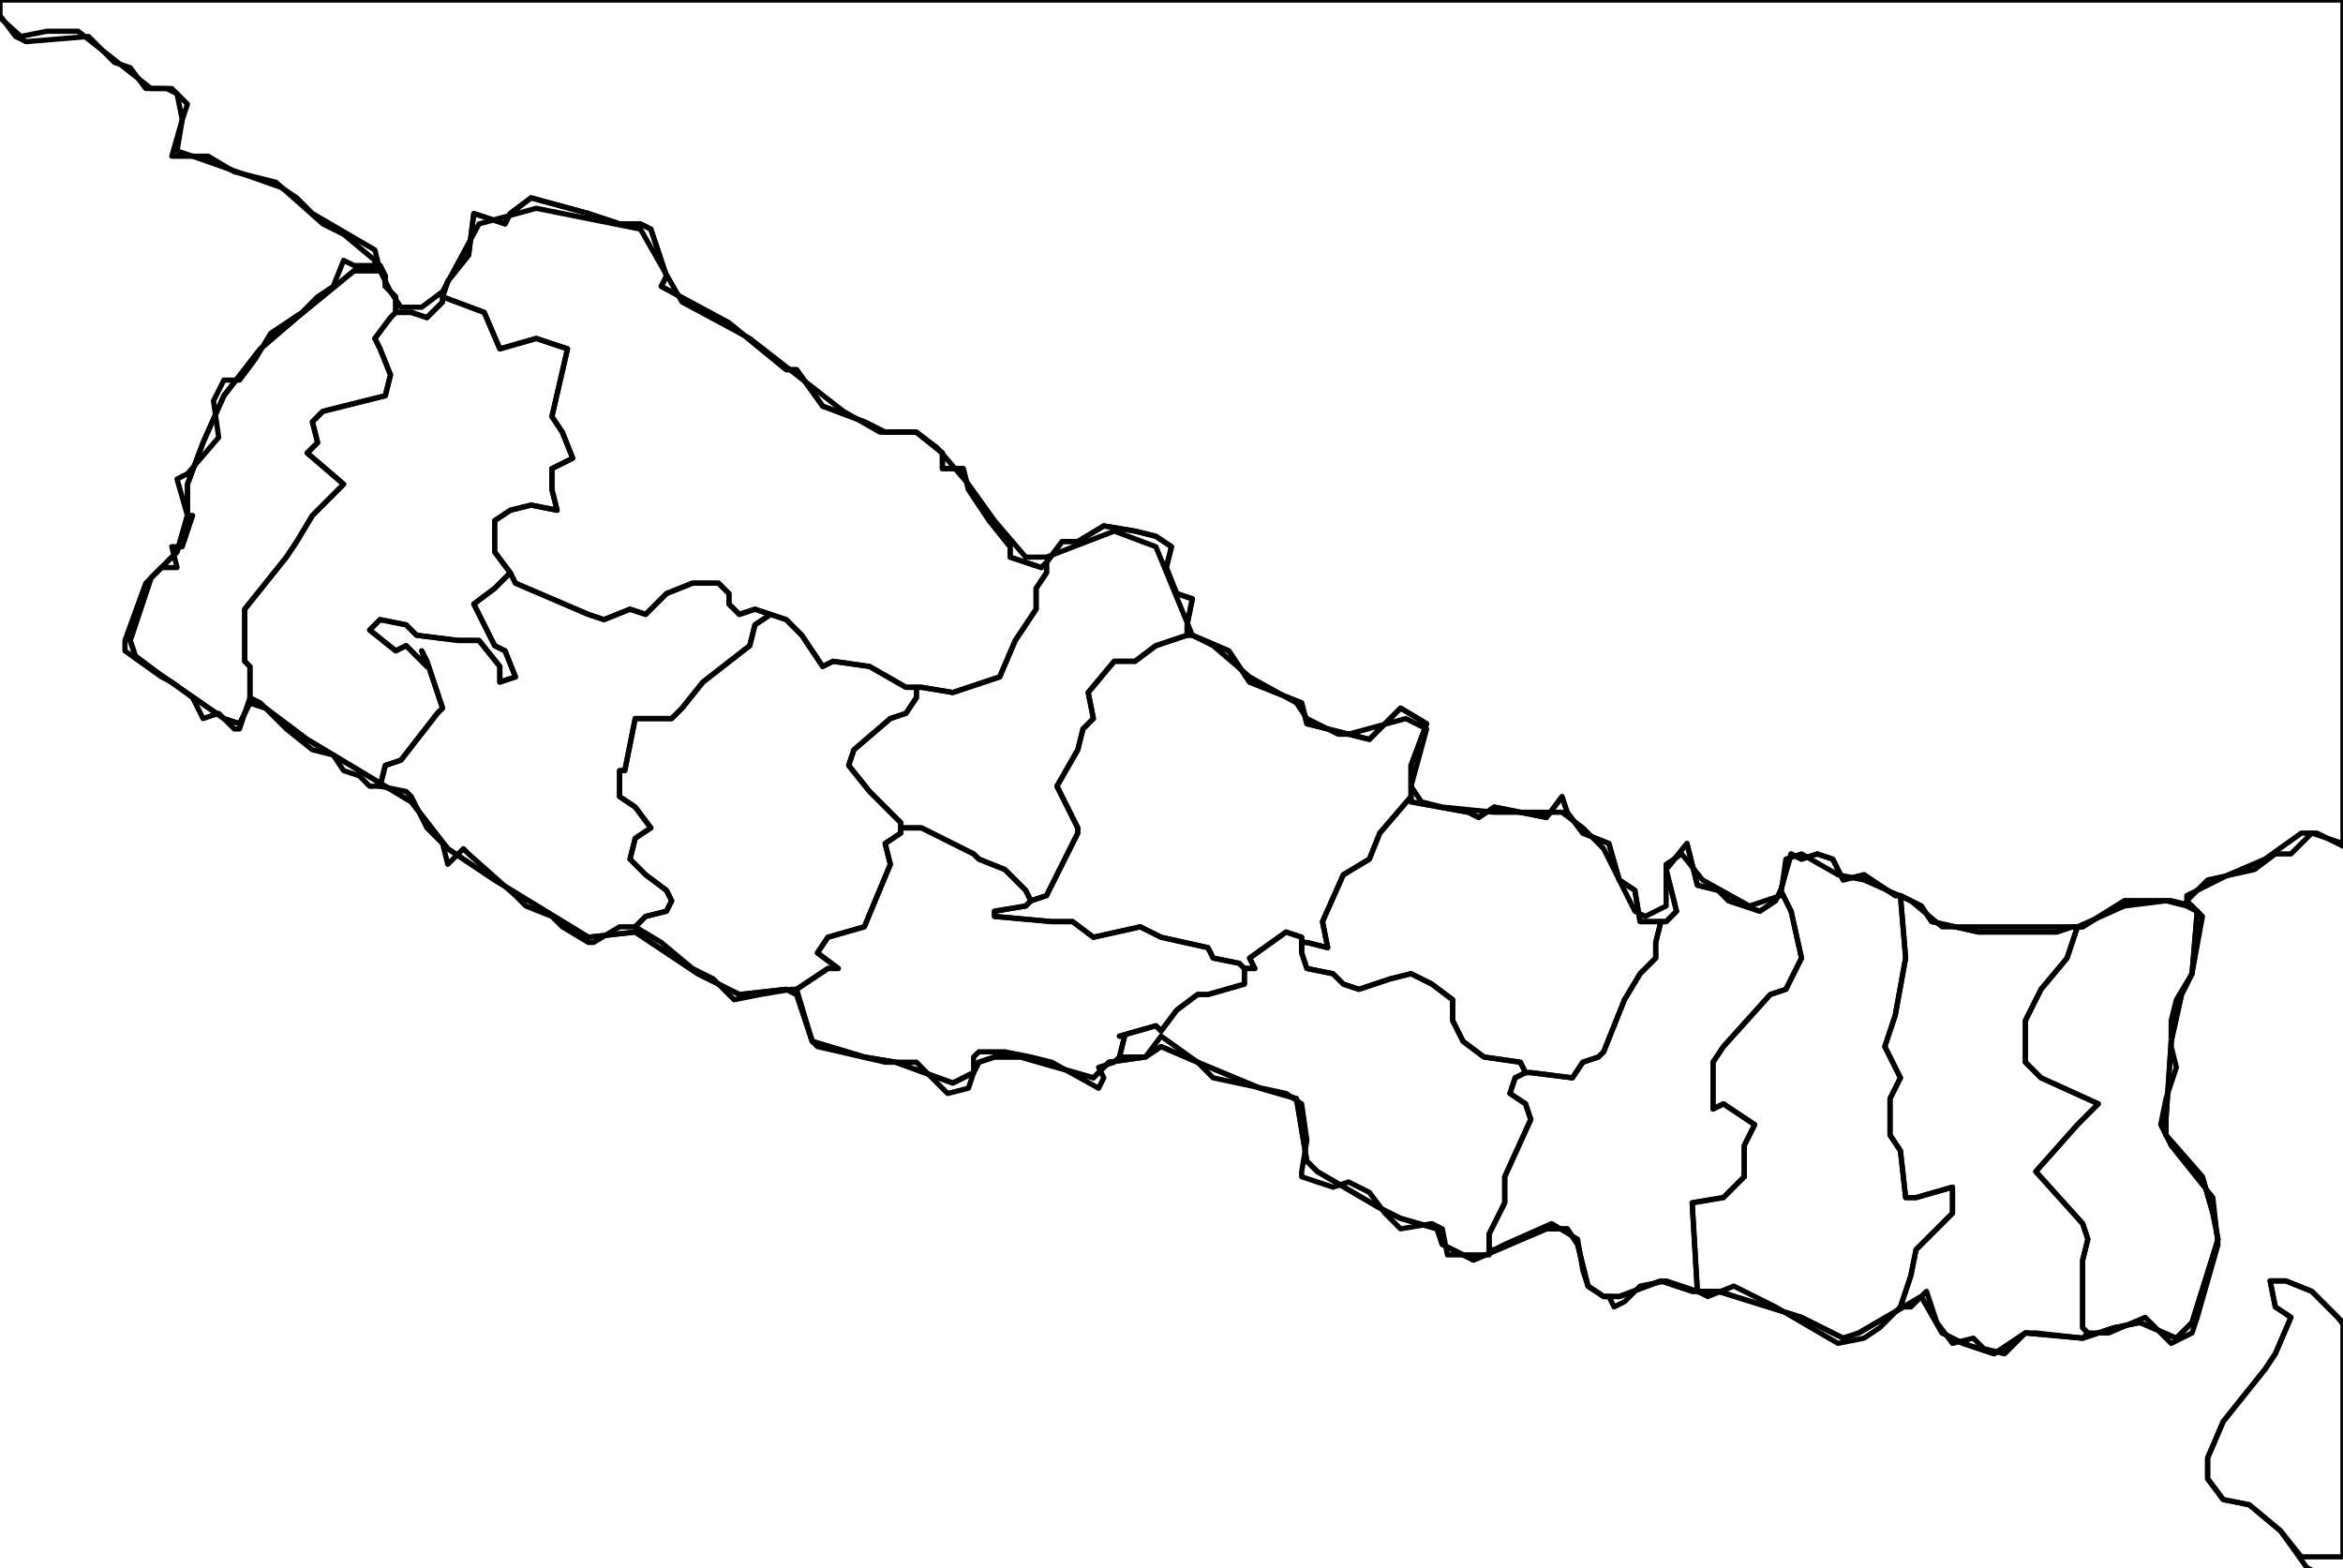
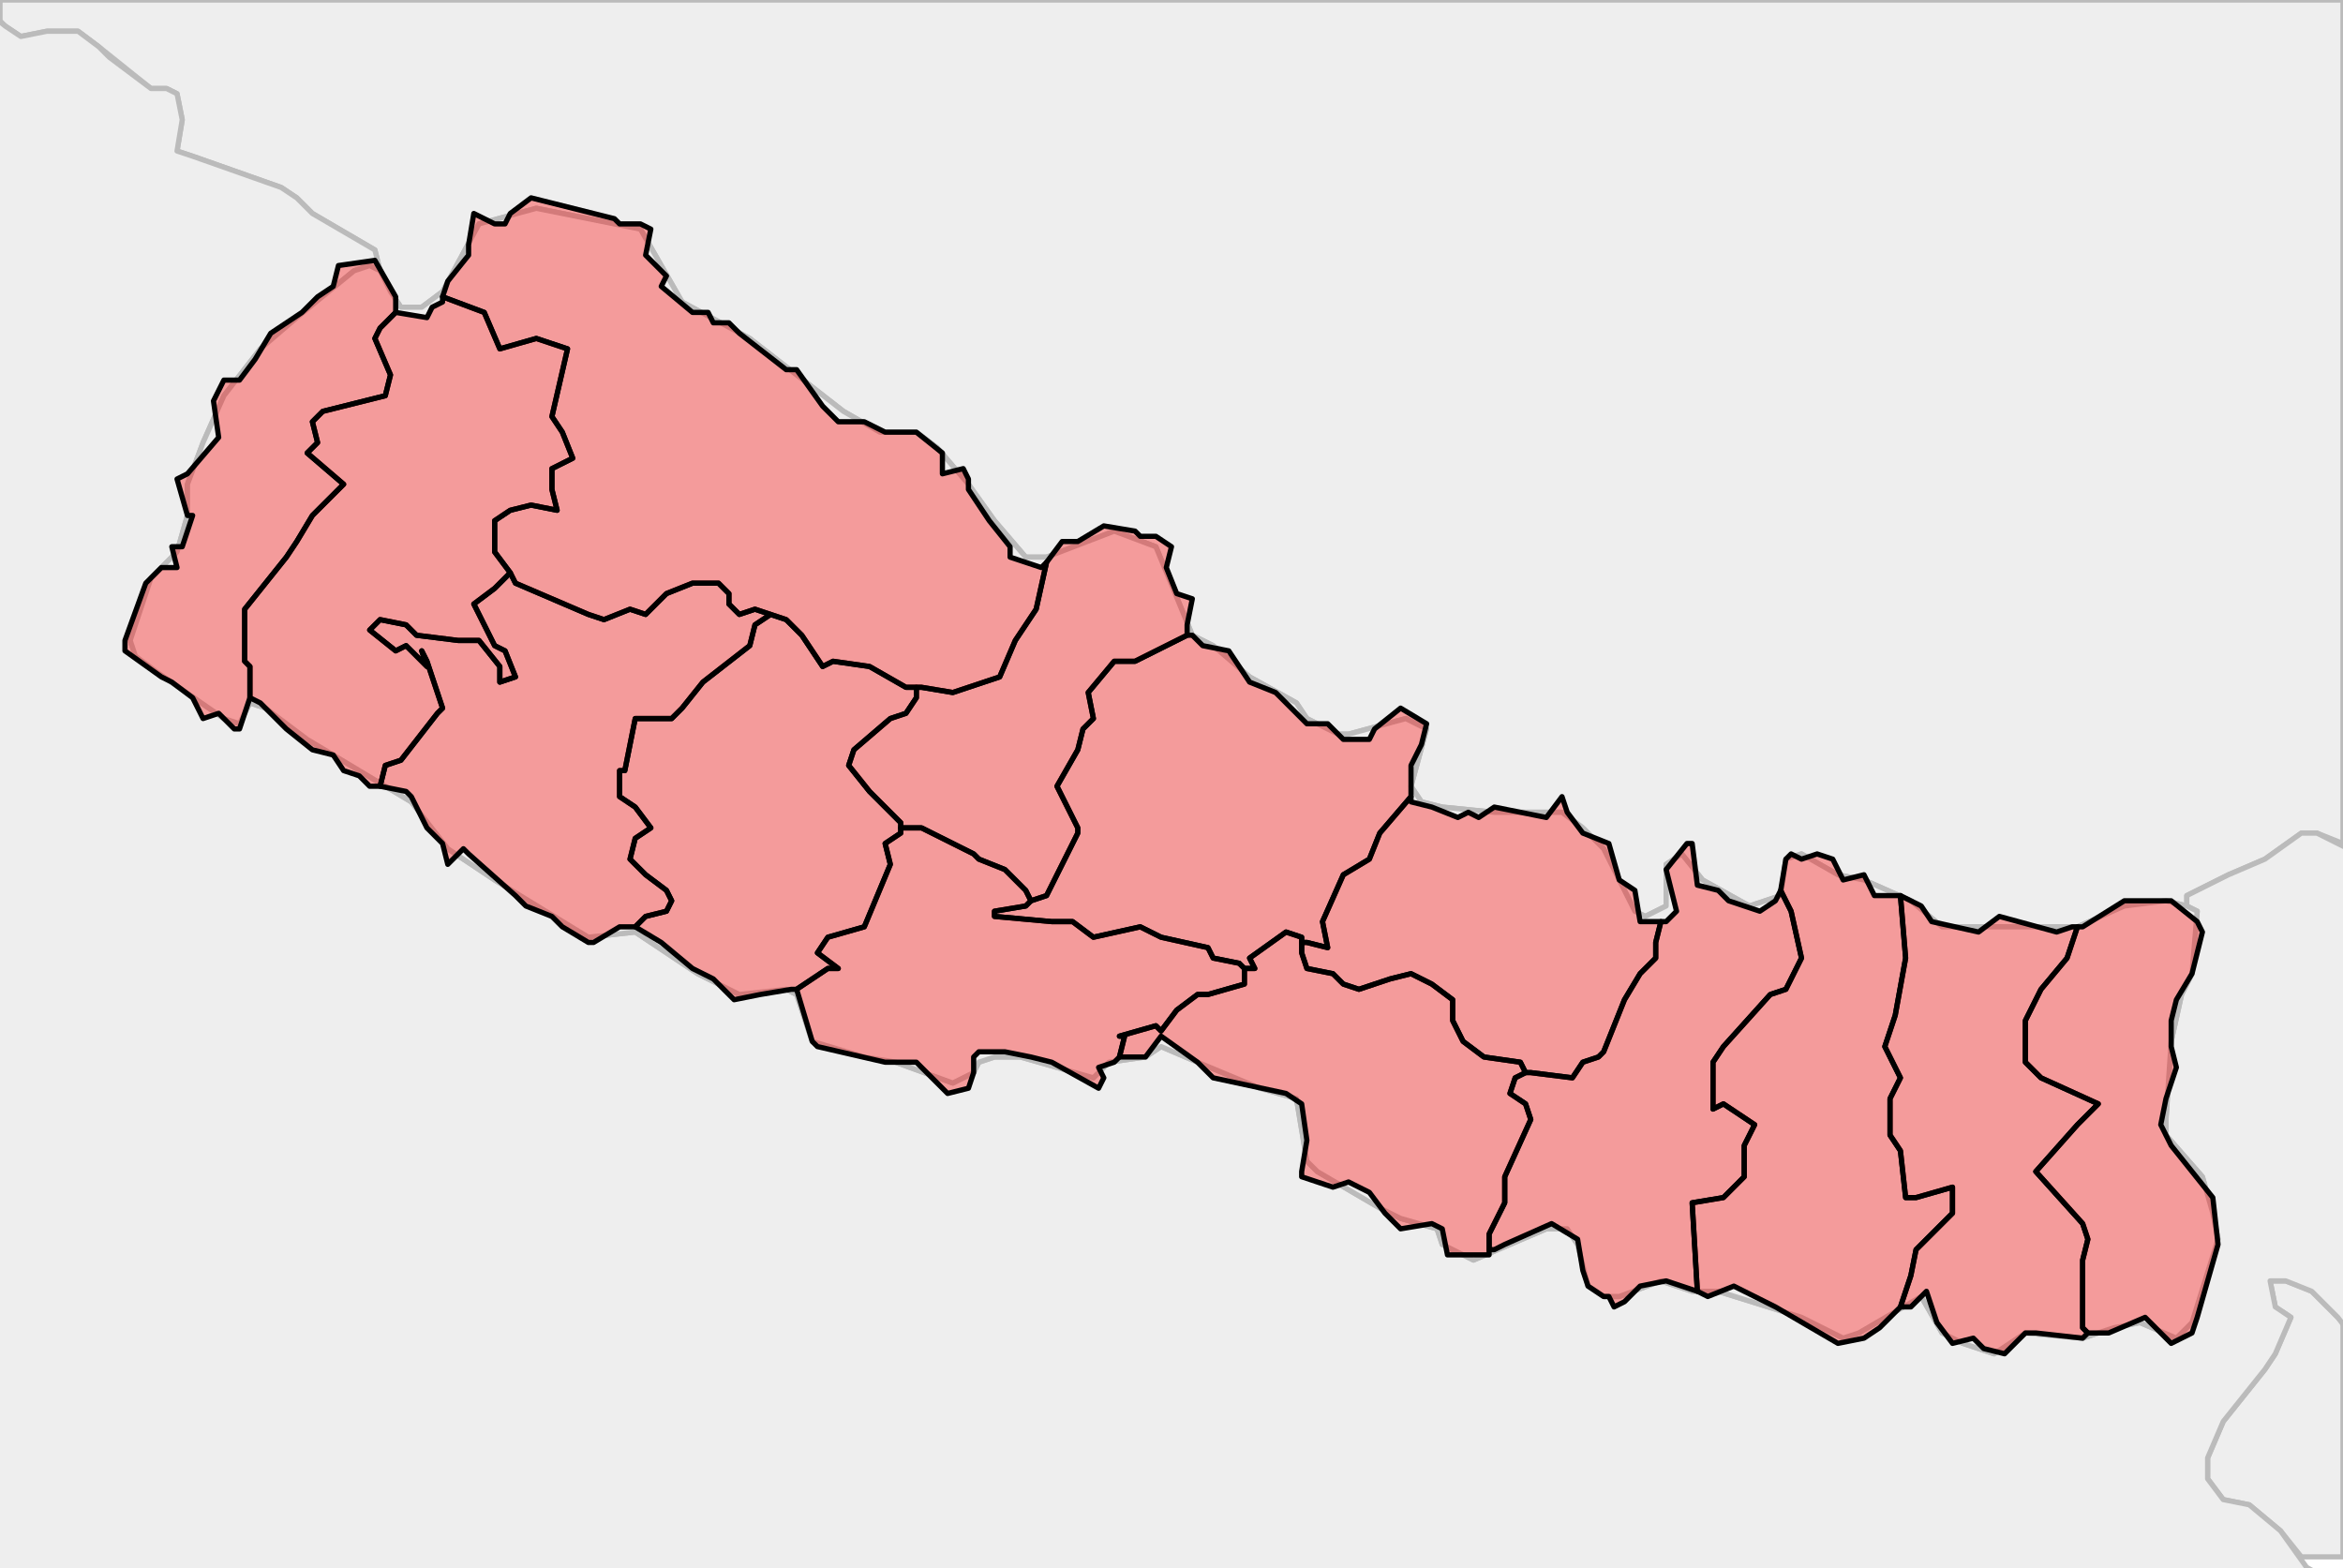
- <svg xmlns="http://www.w3.org/2000/svg" enable_background="new 0 0 450 301" height="301px" pretty_print="False" style="stroke-linejoin: round; stroke:#000; fill: none;" version="1.1" viewBox="0 0 450 301" width="450px">
+ <svg xmlns="http://www.w3.org/2000/svg" enable_background="new 0 0 450 301" height="301px" style="stroke-linejoin: round; stroke:#000; fill:#f6f3f0;" version="1.1" viewBox="0 0 450 301" width="450px">
  <defs>
-     <style type="text/css">path { fill-rule: evenodd; }</style>
+     <style type="text/css">path { fill-rule: evenodd; }
+ #context path { fill: #eee; stroke: #bbb; } </style>
  </defs>
-   <g class="" id="context">
-     <path d="M72,51L72,51L73,51L74,53L74,55L76,57L76,60L76,60L79,60L82,61L85,58L85,57L86,54L90,49L91,41L97,43L98,41L102,38L113,41L119,43L123,43L125,44L128,53L127,55L140,62L151,71L153,71L158,78L166,81L170,83L176,83L181,87L181,90L185,90L186,94L190,100L194,105L194,107L200,109L201,108L201,108L204,104L207,104L212,101L218,102L222,103L225,105L224,109L226,114L229,115L228,120L228,122L229,122L236,125L240,131L250,135L251,139L263,142L269,136L274,139L271,147L271,152L271,154L282,156L284,157L287,155L297,157L300,153L301,156L304,160L309,162L311,169L314,171L315,177L319,177L320,177L322,175L320,167L324,162L326,170L330,171L332,173L338,175L341,173L342,171L344,164L346,165L349,164L352,165L354,169L358,168L364,172L365,172L365,172L369,174L371,177L380,179L395,179L398,178L400,178L408,173L417,173L421,174L420,173L424,169L433,167L437,164L440,164L444,160L450,162L450,0L0,0L0,3L3,7L5,8L17,7L22,12L25,13L28,17L33,17L36,20L35,23L33,30L40,30L45,33L53,35L62,43L66,45L72,50L72,51Z " data-iso="TIB" />
+   <g id="context">
    <path d="M449,253L444,248L439,246L436,246L437,251L440,253L437,260L435,263L431,268L427,273L424,280L424,284L427,288L432,289L438,294L442,299L450,299L450,254L449,253Z " data-iso="BGD" />
-     <path d="M783,1319L780,1324L773,1311L770,1310L770,1303L771,1301L779,1297L781,1299L785,1311L783,1319Z M773,1291L768,1297L766,1294L771,1288L773,1291Z M756,1264L751,1264L748,1259L749,1257L752,1256L755,1260L756,1264Z M761,1253L756,1251L756,1247L758,1244L760,1245L759,1248L761,1253Z M738,1244L740,1246L737,1246L734,1243L735,1239L738,1244Z M716,1197L714,1198L712,1194L716,1191L717,1195L716,1197Z M697,1120L695,1122L690,1121L690,1115L688,1110L689,1108L693,1103L697,1101L699,1107L701,1112L697,1120Z M705,1074L703,1075L700,1074L702,1072L702,1067L705,1069L705,1074Z M721,1036L724,1044L720,1041L718,1039L721,1036Z M703,992L701,996L700,988L703,987L703,992Z M707,1065L704,1065L698,1056L697,1050L695,1047L697,1044L699,1043L700,1039L700,1034L703,1028L708,1027L707,1023L704,1020L704,1010L705,1003L704,997L707,991L708,984L707,982L709,971L709,964L712,957L717,953L719,953L720,961L717,965L721,969L717,978L715,980L711,987L716,992L718,1009L715,1014L712,1015L713,1026L713,1029L707,1040L708,1043L709,1059L707,1065Z M73,52L68,52L57,61L50,67L43,76L39,85L36,93L36,99L34,106L29,111L27,117L25,123L26,126L30,129L43,138L46,139L48,135L51,136L59,142L79,154L86,163L95,169L113,180L122,179L125,181L134,187L142,191L151,190L153,191L156,200L166,203L172,204L183,208L187,206L188,204L191,203L196,203L210,207L213,204L220,203L223,201L230,204L242,209L249,211L251,223L253,225L265,232L269,234L276,236L277,239L283,242L297,236L301,236L303,239L305,247L308,249L311,249L319,246L325,248L330,248L346,253L354,257L357,256L369,249L373,256L377,258L383,260L389,256L400,257L406,255L411,254L418,257L421,254L426,238L425,233L423,226L416,218L416,215L417,200L419,191L421,187L422,175L420,174L420,172L428,168L435,165L442,160L445,160L451,163L454,165L456,172L456,178L452,192L454,197L460,204L454,209L453,211L458,217L459,223L474,230L483,228L496,231L497,234L505,235L523,231L526,225L533,222L547,228L553,228L573,225L580,225L587,220L588,220L591,223L599,223L607,219L615,219L618,215L618,212L616,208L614,202L617,194L612,185L605,187L600,187L596,184L592,181L591,178L593,170L597,169L610,170L616,165L623,163L631,163L643,155L644,153L641,149L644,144L652,139L659,132L663,128L666,117L668,115L673,113L688,110L699,102L704,96L704,93L708,92L716,81L724,77L731,70L733,71L739,77L748,78L750,78L757,79L764,82L769,82L775,75L774,72L783,65L791,60L798,56L803,59L806,64L814,67L811,70L804,75L807,85L815,77L819,75L821,77L822,80L828,91L820,100L818,105L822,114L823,111L831,107L834,108L840,111L850,112L855,110L858,111L868,117L868,124L870,127L869,134L865,135L854,148L851,151L850,154L852,162L864,176L864,179L861,180L853,177L848,171L845,169L842,169L813,179L806,190L799,196L786,208L779,214L774,216L771,219L768,226L768,233L770,242L774,250L769,257L768,266L760,281L754,284L752,287L749,299L750,300L756,302L758,307L756,314L753,323L749,331L741,350L738,361L735,375L732,376L729,374L712,370L700,372L695,368L693,371L697,384L700,389L700,408L700,420L697,426L689,428L690,433L687,444L689,454L692,464L691,473L688,473L684,484L681,485L678,485L673,480L669,478L667,485L664,487L663,484L660,464L657,448L651,437L649,435L648,428L646,414L640,394L624,395L625,405L625,407L618,414L617,418L619,428L618,431L615,434L611,435L608,435L605,433L601,424L598,424L598,431L595,430L591,415L586,404L585,399L588,385L593,379L596,374L602,374L606,370L614,366L618,368L620,367L623,358L630,354L631,349L634,338L635,327L636,327L643,329L646,328L646,323L641,319L633,315L625,312L610,314L596,316L587,314L574,316L558,317L544,318L534,318L515,313L513,313L511,308L512,298L510,283L510,277L504,264L502,262L497,267L498,270L497,274L493,275L484,273L478,269L474,264L473,258L471,255L466,253L464,255L467,260L467,262L460,262L453,260L452,257L449,253L444,248L439,246L436,246L437,251L440,253L437,260L435,263L431,268L427,273L424,280L424,284L427,288L432,289L438,294L443,301L450,305L459,305L462,312L468,315L466,321L459,323L444,322L441,335L438,340L431,338L429,338L425,350L424,355L427,359L430,362L434,363L437,362L440,363L443,367L448,369L456,370L460,372L460,384L459,388L456,398L454,406L455,410L463,419L461,427L463,429L473,432L470,441L471,446L473,452L474,463L477,470L482,483L481,502L477,502L481,507L483,512L483,517L479,518L476,518L473,513L472,517L468,522L465,514L466,499L462,495L461,492L458,509L460,515L459,518L452,521L445,515L442,521L435,521L432,518L434,512L438,498L438,492L432,488L427,486L425,480L426,487L428,489L432,490L436,494L431,500L426,510L420,516L412,521L388,528L383,530L375,538L371,545L370,553L373,560L376,572L378,575L375,579L371,584L367,591L367,597L354,605L347,614L343,612L341,612L344,616L339,621L320,627L306,633L302,633L305,630L305,623L300,622L289,630L284,637L288,638L295,634L299,635L299,637L288,644L264,665L263,669L260,674L256,679L248,690L233,706L229,712L206,725L201,728L192,740L181,750L170,758L149,769L137,779L133,785L137,796L135,803L131,808L125,813L105,821L85,819L79,820L77,824L71,841L65,846L62,852L56,851L54,852L52,846L45,845L30,850L25,854L15,876L12,889L14,905L18,917L18,922L18,930L14,937L16,946L20,957L21,961L21,966L25,977L22,975L21,971L17,965L11,970L14,975L24,980L26,984L20,1021L15,1034L9,1043L6,1046L-1,1059L-6,1076L-7,1082L-5,1089L-7,1093L-11,1096L-5,1095L-3,1099L-2,1103L-2,1127L-3,1151L-13,1152L-20,1150L-28,1151L-32,1154L-36,1159L-36,1166L-50,1185L-54,1192L-55,1198L-53,1201L-49,1204L-45,1206L-35,1207L-31,1209L-28,1213L-39,1209L-52,1208L-83,1216L-91,1222L-96,1227L-99,1240L-100,1248L-104,1255L-120,1265L-131,1268L-134,1271L-146,1267L-159,1257L-165,1252L-184,1227L-187,1223L-191,1213L-191,1209L-195,1205L-199,1193L-201,1180L-203,1166L-201,1168L-198,1172L-196,1179L-196,1188L-192,1188L-197,1167L-202,1162L-205,1158L-205,1151L-209,1144L-210,1140L-219,1119L-223,1103L-229,1086L-233,1080L-239,1067L-245,1061L-251,1052L-257,1046L-269,1018L-273,1002L-276,995L-278,989L-282,965L-282,956L-285,946L-290,935L-292,928L-292,925L-295,914L-296,909L-304,897L-311,886L-313,883L-318,876L-320,863L-325,858L-318,858L-326,848L-322,843L-328,843L-330,840L-334,831L-340,820L-341,814L-346,797L-349,756L-353,737L-353,732L-357,716L-360,705L-360,696L-361,690L-362,678L-364,672L-362,667L-358,659L-356,654L-357,646L-361,654L-365,656L-366,650L-365,638L-356,639L-366,634L-367,629L-365,625L-369,622L-369,612L-371,607L-368,594L-357,568L-356,562L-356,553L-358,546L-358,537L-362,536L-365,533L-367,522L-361,517L-368,517L-357,509L-346,505L-341,503L-348,505L-355,505L-370,503L-367,493L-364,490L-361,489L-365,489L-370,488L-368,478L-364,476L-355,475L-360,472L-366,471L-373,472L-379,471L-386,470L-384,472L-380,475L-384,484L-389,486L-392,489L-396,494L-389,497L-385,504L-386,511L-396,528L-400,531L-423,540L-433,544L-453,550L-460,551L-468,548L-480,542L-497,526L-502,521L-515,501L-525,490L-532,481L-541,471L-549,459L-551,453L-549,448L-546,446L-542,447L-535,455L-520,450L-515,451L-511,448L-506,449L-496,444L-488,444L-479,431L-472,423L-468,422L-469,417L-472,417L-478,424L-482,422L-489,423L-503,426L-509,430L-513,431L-534,424L-554,410L-562,401L-567,391L-572,379L-569,376L-560,370L-552,365L-559,367L-567,370L-570,371L-575,376L-581,376L-582,369L-583,362L-576,358L-566,357L-554,359L-552,342L-548,340L-547,343L-543,342L-539,343L-536,343L-532,344L-510,346L-503,353L-492,354L-487,353L-483,348L-473,345L-463,343L-460,343L-459,351L-455,353L-448,353L-443,349L-438,348L-435,347L-438,341L-437,334L-433,331L-437,319L-440,309L-443,301L-447,293L-449,288L-448,277L-452,272L-455,272L-464,272L-467,270L-474,258L-475,253L-475,249L-471,241L-468,227L-473,221L-480,219L-488,216L-495,211L-500,205L-498,197L-495,188L-493,185L-485,178L-476,170L-467,158L-461,150L-452,144L-448,142L-444,142L-437,148L-437,154L-430,161L-427,161L-411,156L-406,156L-393,156L-377,152L-375,147L-372,141L-362,132L-359,128L-353,113L-350,110L-336,103L-322,97L-319,94L-309,79L-303,69L-294,49L-290,47L-281,44L-273,41L-267,35L-267,31L-269,27L-268,23L-262,18L-251,5L-245,-1L-243,-1L-230,-8L-231,-13L-234,-14L-235,-17L-230,-32L-231,-36L-233,-46L-231,-52L-227,-56L-222,-59L-205,-66L-197,-68L-193,-72L-192,-75L-197,-81L-208,-87L-217,-87L-223,-91L-223,-96L-222,-104L-225,-104L-230,-105L-236,-106L-238,-108L-237,-111L-237,-115L-241,-120L-246,-123L-249,-127L-251,-133L-245,-141L-243,-147L-243,-149L-250,-157L-248,-163L-245,-166L-238,-168L-236,-171L-242,-175L-250,-176L-251,-181L-247,-186L-248,-188L-250,-191L-255,-194L-255,-197L-246,-212L-230,-217L-201,-208L-190,-207L-187,-205L-179,-200L-172,-198L-167,-198L-160,-201L-151,-206L-145,-206L-132,-210L-126,-209L-121,-211L-117,-217L-106,-222L-104,-228L-79,-242L-68,-247L-65,-245L-58,-247L-58,-245L-60,-237L-60,-234L-57,-228L-49,-201L-47,-198L-31,-192L-27,-189L-19,-183L-18,-180L-20,-174L-28,-168L-30,-164L-27,-153L-27,-136L-21,-127L-13,-120L-12,-117L-14,-109L-10,-104L-9,-91L-10,-79L-14,-78L-17,-73L-24,-72L-28,-75L-34,-86L-47,-84L-48,-83L-46,-75L-46,-69L-44,-65L-33,-50L-36,-42L-36,-38L-31,-31L-33,-27L-35,-23L-33,-21L-34,-15L-32,-13L-27,-15L-23,-15L-21,-19L-17,-19L-6,-2L4,7L9,6L15,6L29,17L32,17L34,18L35,23L34,29L37,30L54,36L57,38L60,41L72,48L73,52Z " data-iso="IND" />
-     <path d="M416,173L408,174L399,178L396,178L380,178L373,178L367,173L358,169L353,168L346,164L343,165L342,172L336,174L327,169L323,164L320,166L320,174L316,176L314,175L308,163L304,159L300,156L287,156L277,155L273,154L271,151L274,140L270,138L259,141L257,141L251,138L249,135L240,130L233,124L229,122L222,105L214,102L201,107L197,107L191,100L186,93L180,86L176,83L169,83L162,79L144,65L131,58L123,44L113,42L103,40L92,43L85,56L81,59L77,59L75,56L73,52L68,52L57,61L50,67L43,76L39,85L36,93L36,99L34,106L29,111L27,117L25,123L26,126L30,129L43,138L46,139L48,135L51,136L59,142L79,154L86,163L95,169L113,180L122,179L125,181L134,187L142,191L151,190L153,191L156,200L166,203L172,204L183,208L187,206L188,204L191,203L196,203L210,207L213,204L220,203L223,201L230,204L242,209L249,211L251,223L253,225L265,232L269,234L276,236L277,239L283,242L297,236L301,236L303,239L305,247L308,249L311,249L319,246L325,248L330,248L346,253L354,257L357,256L369,249L373,256L377,258L383,260L389,256L400,257L406,255L411,254L418,257L421,254L426,238L425,233L423,226L416,218L416,215L417,200L419,191L421,187L422,175L420,174L416,173Z " data-iso="NPL" />
+     <path d="M1,5L4,7L9,6L15,6L19,9L29,17L32,17L34,18L35,23L34,29L37,30L54,36L57,38L60,41L72,48L73,52L75,56L77,59L81,59L85,56L92,43L103,40L113,42L123,44L131,58L144,65L162,79L169,83L176,83L180,86L186,93L191,100L197,107L201,107L214,102L222,105L229,122L233,124L240,130L249,135L251,138L257,141L259,141L270,138L274,140L271,151L273,154L277,155L287,156L300,156L304,159L308,163L314,175L316,176L320,174L320,166L323,164L327,169L336,174L342,172L343,165L346,164L353,168L358,169L367,173L373,178L380,178L396,178L399,178L408,174L416,173L420,174L420,172L428,168L435,165L442,160L445,160L450,162L450,0L0,0L0,4L1,5Z " data-iso="CHN" />
+     <path d="M783,1319L780,1324L773,1311L770,1310L770,1303L771,1301L779,1297L781,1299L785,1311L783,1319Z M773,1291L768,1297L766,1294L771,1288L773,1291Z M756,1264L751,1264L748,1259L749,1257L752,1256L755,1260L756,1264Z M761,1253L756,1251L756,1247L758,1244L760,1245L759,1248L761,1253Z M738,1244L740,1246L737,1246L734,1243L735,1239L738,1244Z M716,1197L714,1198L712,1194L716,1191L717,1195L716,1197Z M697,1120L695,1122L690,1121L690,1115L688,1110L689,1108L693,1103L697,1101L699,1107L701,1112L697,1120Z M705,1074L703,1075L700,1074L702,1072L702,1067L705,1069L705,1074Z M721,1036L724,1044L720,1041L718,1039L721,1036Z M703,992L701,996L700,988L703,987L703,992Z M707,1065L704,1065L698,1056L697,1050L695,1047L697,1044L699,1043L700,1039L700,1034L703,1028L708,1027L707,1023L704,1020L704,1010L705,1003L704,997L707,991L708,984L707,982L709,971L709,964L712,957L717,953L719,953L720,961L717,965L721,969L717,978L715,980L711,987L716,992L718,1009L715,1014L712,1015L713,1026L713,1029L707,1040L708,1043L709,1059L707,1065Z M1,5L4,7L9,6L15,6L19,9L21,11L21,11L29,17L32,17L34,18L35,23L34,29L37,30L54,36L57,38L60,41L72,48L73,52L71,51L68,52L57,61L50,67L43,76L39,85L36,93L36,99L34,106L29,111L27,117L25,123L26,126L30,129L43,138L46,139L48,135L51,136L59,142L79,154L86,163L95,169L113,180L122,179L125,181L134,187L142,191L151,190L153,191L156,200L166,203L172,204L183,208L187,206L188,204L191,203L196,203L210,207L213,204L220,203L223,201L230,204L242,209L249,211L251,223L253,225L265,232L269,234L276,236L277,239L283,242L297,236L301,236L303,239L305,247L308,249L311,249L319,246L325,248L330,248L346,253L354,257L357,256L369,249L373,256L377,258L383,260L389,256L400,257L406,255L411,254L418,257L421,254L426,238L425,233L423,226L416,218L416,215L417,200L419,191L421,187L422,175L420,174L420,172L428,168L435,165L442,160L445,160L451,163L454,165L456,172L456,178L452,192L454,197L460,204L454,209L453,211L458,217L459,223L474,230L483,228L496,231L497,234L505,235L523,231L526,225L533,222L547,228L553,228L573,225L580,225L587,220L588,220L591,223L599,223L607,219L615,219L618,215L618,212L616,208L614,202L617,194L612,185L605,187L600,187L596,184L592,181L591,178L593,170L597,169L610,170L616,165L623,163L631,163L643,155L644,153L641,149L644,144L652,139L659,132L663,128L666,117L668,115L673,113L688,110L699,102L704,96L704,93L708,92L716,81L724,77L731,70L733,71L739,77L748,78L750,78L757,79L764,82L769,82L775,75L774,72L783,65L791,60L798,56L803,59L806,64L814,67L811,70L804,75L807,85L815,77L819,75L821,77L822,80L828,91L820,100L818,105L822,114L823,111L831,107L834,108L840,111L850,112L855,110L858,111L868,117L868,124L870,127L869,134L865,135L854,148L851,151L850,154L852,162L864,176L864,179L861,180L853,177L848,171L845,169L842,169L813,179L806,190L799,196L786,208L779,214L774,216L771,219L768,226L768,233L770,242L774,250L769,257L768,266L760,281L754,284L752,287L749,299L750,300L756,302L758,307L756,314L753,323L749,331L741,350L738,361L735,375L732,376L729,374L712,370L700,372L695,368L693,371L697,384L700,389L700,408L700,420L697,426L689,428L690,433L687,444L689,454L692,464L691,473L688,473L684,484L681,485L678,485L673,480L669,478L667,485L664,487L663,484L660,464L657,448L651,437L649,435L648,428L646,414L640,394L624,395L625,405L625,407L618,414L617,418L619,428L618,431L615,434L611,435L608,435L605,433L601,424L598,424L598,431L595,430L591,415L586,404L585,399L588,385L593,379L596,374L602,374L606,370L614,366L618,368L620,367L623,358L630,354L631,349L634,338L635,327L636,327L643,329L646,328L646,323L641,319L633,315L625,312L610,314L596,316L587,314L574,316L558,317L544,318L534,318L515,313L513,313L511,308L512,298L510,283L510,277L504,264L502,262L497,267L498,270L497,274L493,275L484,273L478,269L474,264L473,258L471,255L466,253L464,255L467,260L467,262L460,262L453,260L452,257L449,253L444,248L439,246L436,246L437,251L440,253L437,260L435,263L431,268L427,273L424,280L424,284L427,288L432,289L438,294L443,301L450,305L459,305L462,312L468,315L466,321L459,323L444,322L441,335L438,340L431,338L429,338L425,350L424,355L427,359L430,362L434,363L437,362L440,363L443,367L448,369L456,370L460,372L460,384L459,388L456,398L454,406L455,410L463,419L461,427L463,429L473,432L470,441L471,446L473,452L474,463L477,470L482,483L481,502L477,502L481,507L483,512L483,517L479,518L476,518L473,513L472,517L468,522L465,514L466,499L462,495L461,492L458,509L460,515L459,518L452,521L445,515L442,521L435,521L432,518L434,512L438,498L438,492L432,488L427,486L425,480L426,487L428,489L432,490L436,494L431,500L426,510L420,516L412,521L388,528L383,530L375,538L371,545L370,553L373,560L376,572L378,575L375,579L371,584L367,591L367,597L354,605L347,614L343,612L341,612L344,616L339,621L320,627L306,633L302,633L305,630L305,623L300,622L289,630L284,637L288,638L295,634L299,635L299,637L288,644L264,665L263,669L260,674L256,679L248,690L233,706L229,712L206,725L201,728L192,740L181,750L170,758L149,769L137,779L133,785L137,796L135,803L131,808L125,813L105,821L85,819L79,820L77,824L71,841L65,846L62,852L56,851L54,852L52,846L45,845L30,850L25,854L15,876L12,889L14,905L18,917L18,922L18,930L14,937L16,946L20,957L21,961L21,966L25,977L22,975L21,971L17,965L11,970L14,975L24,980L26,984L20,1021L15,1034L9,1043L6,1046L-1,1059L-6,1076L-7,1082L-5,1089L-7,1093L-11,1096L-5,1095L-3,1099L-2,1103L-2,1127L-3,1151L-13,1152L-20,1150L-28,1151L-32,1154L-36,1159L-36,1166L-50,1185L-54,1192L-55,1198L-53,1201L-49,1204L-45,1206L-35,1207L-31,1209L-28,1213L-39,1209L-52,1208L-83,1216L-91,1222L-96,1227L-99,1240L-100,1248L-104,1255L-120,1265L-131,1268L-134,1271L-146,1267L-159,1257L-165,1252L-184,1227L-187,1223L-191,1213L-191,1209L-195,1205L-199,1193L-201,1180L-203,1166L-201,1168L-198,1172L-196,1179L-196,1188L-192,1188L-197,1167L-202,1162L-205,1158L-205,1151L-209,1144L-210,1140L-219,1119L-223,1103L-229,1086L-233,1080L-239,1067L-245,1061L-251,1052L-257,1046L-269,1018L-273,1002L-276,995L-278,989L-282,965L-282,956L-285,946L-290,935L-292,928L-292,925L-295,914L-296,909L-304,897L-311,886L-313,883L-318,876L-320,863L-325,858L-318,858L-326,848L-322,843L-328,843L-330,840L-334,831L-340,820L-341,814L-346,797L-349,756L-353,737L-353,732L-357,716L-360,705L-360,696L-361,690L-362,678L-364,672L-362,667L-358,659L-356,654L-357,646L-361,654L-365,656L-366,650L-365,638L-356,639L-366,634L-367,629L-365,625L-369,622L-369,612L-371,607L-368,594L-357,568L-356,562L-356,553L-358,546L-358,537L-362,536L-365,533L-367,522L-361,517L-368,517L-357,509L-346,505L-341,503L-348,505L-355,505L-370,503L-367,493L-364,490L-361,489L-365,489L-370,488L-368,478L-364,476L-355,475L-360,472L-366,471L-373,472L-379,471L-386,470L-384,472L-380,475L-384,484L-389,486L-392,489L-396,494L-389,497L-385,504L-386,511L-396,528L-400,531L-423,540L-433,544L-453,550L-460,551L-468,548L-480,542L-497,526L-502,521L-515,501L-525,490L-532,481L-541,471L-549,459L-551,453L-549,448L-546,446L-542,447L-535,455L-520,450L-515,451L-511,448L-506,449L-496,444L-488,444L-479,431L-472,423L-468,422L-469,417L-472,417L-478,424L-482,422L-489,423L-503,426L-509,430L-513,431L-534,424L-554,410L-562,401L-567,391L-572,379L-569,376L-560,370L-552,365L-559,367L-567,370L-570,371L-575,376L-581,376L-582,369L-583,362L-576,358L-566,357L-554,359L-552,342L-548,340L-547,343L-543,342L-539,343L-536,343L-532,344L-510,346L-503,353L-492,354L-487,353L-483,348L-473,345L-463,343L-460,343L-459,351L-455,353L-448,353L-443,349L-438,348L-435,347L-438,341L-437,334L-433,331L-437,319L-440,309L-443,301L-447,293L-449,288L-448,277L-452,272L-455,272L-464,272L-467,270L-474,258L-475,253L-475,249L-471,241L-468,227L-473,221L-480,219L-488,216L-495,211L-500,205L-498,197L-495,188L-493,185L-485,178L-476,170L-467,158L-461,150L-452,144L-448,142L-444,142L-437,148L-437,154L-430,161L-427,161L-411,156L-406,156L-393,156L-377,152L-375,147L-372,141L-362,132L-359,128L-353,113L-350,110L-336,103L-322,97L-319,94L-309,79L-303,69L-294,49L-290,47L-281,44L-273,41L-267,35L-267,31L-269,27L-268,23L-262,18L-251,5L-245,-1L-243,-1L-230,-8L-231,-13L-234,-14L-235,-17L-230,-32L-231,-36L-233,-46L-231,-52L-227,-56L-222,-59L-205,-66L-197,-68L-193,-72L-192,-75L-197,-81L-208,-87L-217,-87L-223,-91L-223,-96L-222,-104L-225,-104L-230,-105L-236,-106L-238,-108L-237,-111L-237,-115L-241,-120L-246,-123L-249,-127L-251,-133L-245,-141L-243,-147L-243,-149L-250,-157L-248,-163L-245,-166L-238,-168L-236,-171L-242,-175L-250,-176L-251,-181L-247,-186L-248,-188L-250,-191L-255,-194L-255,-197L-246,-212L-230,-217L-201,-208L-190,-207L-187,-205L-179,-200L-172,-198L-167,-198L-160,-201L-151,-206L-145,-206L-132,-210L-126,-209L-121,-211L-117,-217L-106,-222L-104,-228L-79,-242L-68,-247L-65,-245L-58,-247L-58,-245L-60,-237L-60,-234L-57,-228L-49,-201L-47,-198L-31,-192L-27,-189L-19,-183L-18,-180L-20,-174L-28,-168L-30,-164L-27,-153L-27,-136L-21,-127L-13,-120L-12,-117L-14,-109L-10,-104L-9,-91L-10,-79L-14,-78L-17,-73L-24,-72L-28,-75L-34,-86L-47,-84L-48,-83L-46,-75L-46,-69L-44,-65L-33,-50L-36,-42L-36,-38L-31,-31L-33,-27L-35,-23L-33,-21L-34,-15L-32,-13L-27,-15L-23,-15L-21,-19L-17,-19L-6,-2L-4,1L1,5Z " data-iso="IND" />
+     <path d="M416,173L408,174L399,178L396,178L380,178L373,178L367,173L358,169L353,168L346,164L343,165L342,172L336,174L327,169L323,164L320,166L320,174L316,176L314,175L308,163L304,159L300,156L287,156L277,155L273,154L271,151L274,140L270,138L259,141L257,141L251,138L249,135L240,130L233,124L229,122L222,105L214,102L201,107L197,107L191,100L186,93L180,86L176,83L169,83L162,79L144,65L131,58L123,44L113,42L103,40L92,43L85,56L81,59L77,59L75,56L73,52L71,51L68,52L57,61L50,67L43,76L39,85L36,93L36,99L34,106L29,111L27,117L25,123L26,126L30,129L43,138L46,139L48,135L51,136L59,142L79,154L86,163L95,169L113,180L122,179L125,181L134,187L142,191L151,190L153,191L156,200L166,203L172,204L183,208L187,206L188,204L191,203L196,203L210,207L213,204L220,203L223,201L230,204L242,209L249,211L251,223L253,225L265,232L269,234L276,236L277,239L283,242L297,236L301,236L303,239L305,247L308,249L311,249L319,246L325,248L330,248L346,253L354,257L357,256L369,249L373,256L377,258L383,260L389,256L400,257L406,255L411,254L418,257L421,254L426,238L425,233L423,226L416,218L416,215L417,200L419,191L421,187L422,175L420,174L416,173Z " data-iso="NPL" />
  </g>
-   <g class="" id="regions">
-     <path d="M174,132L167,128L160,127L158,128L154,122L151,119L148,118L145,120L144,124L135,131L131,136L129,138L122,138L120,148L119,148L119,153L122,155L125,159L122,161L121,165L124,168L128,171L129,173L128,175L124,176L122,178L122,178L127,181L133,186L137,188L140,191L141,192L146,191L152,190L153,190L159,186L161,186L157,183L159,180L166,178L171,166L170,162L173,160L173,159L173,158L167,152L163,147L164,144L171,138L174,137L176,134L176,132L174,132Z " data-fips="NP12" data-fips-="" data-iso3="NPL" data-name="Rapti" data-p="MP" />
-     <path d="M228,122L228,122L228,122L222,124L218,127L214,127L209,133L210,138L208,140L207,144L203,151L207,159L207,160L201,172L198,173L197,174L191,175L191,176L202,177L206,177L210,180L219,178L223,180L232,182L233,184L238,185L239,186L239,186L241,186L240,184L247,179L250,180L250,181L251,181L255,182L254,177L258,168L263,165L265,160L271,153L271,152L271,147L274,139L269,136L263,142L251,139L250,135L240,131L236,125L229,122L228,122Z " data-fips="NP04" data-fips-="" data-iso3="NPL" data-name="Gorkha" data-p="PM" />
-     <path d="M98,110L95,113L91,116L95,124L97,125L99,130L96,131L96,128L92,123L88,123L80,122L78,120L73,119L71,121L76,125L78,124L82,128L81,125L82,127L85,136L84,137L77,146L74,147L73,151L78,152L79,153L82,159L85,162L86,166L89,163L90,164L99,172L101,174L106,176L108,178L113,181L114,181L119,178L121,178L122,178L124,176L128,175L129,173L128,171L124,168L121,165L122,161L125,159L122,155L119,153L119,148L120,148L122,138L129,138L131,136L135,131L144,124L145,120L148,118L145,117L142,118L140,116L140,114L138,112L133,112L128,114L124,118L121,117L116,119L113,118L99,112L98,110Z " data-fips="NP02" data-fips-="" data-iso3="NPL" data-name="Banke" data-p="MP" />
-     <path d="M201,108L201,108L201,108L201,110L199,113L199,117L195,123L192,130L183,133L177,132L176,132L176,134L174,137L171,138L164,144L163,147L167,152L173,158L173,159L177,159L187,164L188,165L193,167L197,171L198,173L201,172L207,160L207,159L203,151L207,144L208,140L210,138L209,133L214,127L218,127L222,124L228,122L228,122L228,122L228,120L229,115L226,114L224,109L225,105L222,103L218,102L212,101L207,104L204,104L201,108L201,108Z " data-fips="NP03" data-fips-="" data-iso3="NPL" data-name="Dhawalagiri" data-p="PM" />
-     <path d="M85,57L93,60L96,67L103,65L109,67L106,80L108,83L110,88L106,90L106,94L107,98L102,97L98,98L95,100L95,106L98,110L98,110L99,112L113,118L116,119L121,117L124,118L128,114L133,112L138,112L140,114L140,116L142,118L145,117L148,118L151,119L154,122L158,128L160,127L167,128L174,132L176,132L177,132L183,133L192,130L195,123L199,117L199,113L201,110L201,108L201,108L201,108L200,109L194,107L194,105L190,100L186,94L185,90L181,90L181,87L176,83L170,83L166,81L158,78L153,71L151,71L140,62L127,55L128,53L125,44L123,43L119,43L113,41L102,38L98,41L97,43L91,41L90,49L86,54L85,57L85,57Z " data-fips="NP06" data-fips-="" data-iso3="NPL" data-name="Karnali" data-p="MP" />
-     <path d="M173,159L173,160L170,162L171,166L166,178L159,180L157,183L161,186L159,186L153,190L153,190L156,200L157,201L170,204L176,204L182,210L186,209L187,206L187,203L188,202L193,202L198,203L202,204L211,209L212,207L211,205L214,204L215,203L216,199L215,199L222,197L223,198L226,194L230,191L232,191L239,189L239,187L239,186L238,185L233,184L232,182L223,180L219,178L210,180L206,177L202,177L191,176L191,175L197,174L198,173L197,171L193,167L188,165L187,164L177,159L173,159Z " data-fips="NP08" data-fips-="" data-iso3="NPL" data-name="Lumbini" data-p="PM" />
-     <path d="M48,134L48,128L47,127L47,117L55,107L57,104L60,99L66,93L59,87L61,85L60,81L62,79L74,76L75,72L73,67L72,65L75,61L76,60L76,60L76,57L74,55L74,53L73,51L72,51L72,51L68,51L66,50L64,55L61,57L58,60L52,64L49,69L46,73L43,73L41,77L42,84L36,91L34,92L36,99L37,99L35,105L33,105L34,109L31,109L28,112L24,123L24,125L31,130L33,131L37,134L39,138L42,137L45,140L46,140L48,134L48,134Z " data-fips="NP09" data-fips-="" data-iso3="NPL" data-name="Mahakali" data-p="SP" />
-     <path d="M85,58L82,61L79,60L76,60L76,60L76,60L75,61L72,65L73,67L75,72L74,76L62,79L60,81L61,85L59,87L66,93L60,99L57,104L55,107L47,117L47,127L48,128L48,134L50,135L55,140L60,144L64,145L66,148L69,149L71,151L73,151L74,147L77,146L84,137L85,136L82,127L81,125L82,128L78,124L76,125L71,121L73,119L78,120L80,122L88,123L92,123L96,128L96,131L99,130L97,125L95,124L91,116L95,113L98,110L98,110L95,106L95,100L98,98L102,97L107,98L106,94L106,90L110,88L108,83L106,80L109,67L103,65L96,67L93,60L85,57L85,58Z " data-fips="NP14" data-fips-="" data-iso3="NPL" data-name="Achham" data-p="SP" />
-     <path d="M271,153L265,160L263,165L258,168L254,177L255,182L251,181L250,181L250,181L250,183L251,186L256,187L258,189L261,190L267,188L271,187L275,189L279,192L279,196L281,200L285,203L292,204L293,206L294,206L302,207L304,204L307,203L308,202L312,192L315,187L318,184L318,181L319,177L319,177L315,177L314,171L311,169L309,162L304,160L301,156L300,153L297,157L287,155L284,157L282,156L271,154L271,153Z " data-fips="NP01" data-fips-="" data-iso3="NPL" data-name="Bhaktapur" data-p="MM" />
-     <path d="M319,177L318,181L318,184L315,187L312,192L308,202L307,203L304,204L302,207L294,206L293,206L291,207L290,210L293,212L294,215L289,226L289,231L286,237L286,240L287,240L289,239L298,235L303,238L304,244L305,247L308,249L309,249L310,251L312,250L315,247L320,246L326,248L326,248L325,231L331,230L335,226L335,220L337,216L331,212L329,213L329,204L331,201L340,191L343,190L346,184L344,175L342,171L341,173L338,175L332,173L330,171L326,170L324,162L320,167L322,175L320,177L319,177Z " data-fips="NP05" data-fips-="" data-iso3="NPL" data-name="Janakpur" data-p="MM" />
-     <path d="M250,181L250,180L247,179L240,184L241,186L239,186L239,186L239,187L239,189L232,191L230,191L226,194L223,198L222,197L215,199L216,199L215,203L215,203L220,203L223,199L230,204L233,207L247,210L250,212L251,219L250,225L250,226L256,228L259,227L263,229L266,233L269,236L275,235L277,236L278,241L286,241L286,240L286,237L289,231L289,226L294,215L293,212L290,210L291,207L293,206L292,204L285,203L281,200L279,196L279,192L275,189L271,187L267,188L261,190L258,189L256,187L251,186L250,183L250,181L250,181Z " data-fips="NP11" data-fips-="" data-iso3="NPL" data-name="Narayani" data-p="MM" />
-     <path d="M342,171L344,175L346,184L343,190L340,191L331,201L329,204L329,213L331,212L337,216L335,220L335,226L331,230L325,231L326,248L326,248L328,249L333,247L341,251L353,258L358,257L361,255L364,252L365,251L367,245L368,240L375,233L375,228L368,230L366,230L365,221L363,218L363,211L365,207L362,201L364,195L366,184L365,172L365,172L365,172L364,172L358,168L354,169L352,165L349,164L346,165L344,164L342,171L342,171Z " data-fips="NP13" data-fips-="" data-iso3="NPL" data-name="Sagarmatha" data-p="PW" />
-     <path d="M365,172L365,172L365,172L366,184L364,195L362,201L365,207L363,211L363,218L365,221L366,230L368,230L375,228L375,233L368,240L367,245L365,251L367,251L370,248L372,254L375,258L379,257L381,259L385,260L389,256L391,256L400,257L401,256L400,255L400,242L401,238L400,235L391,225L399,216L403,212L392,207L389,204L389,196L392,190L397,184L399,178L398,178L395,179L380,179L371,177L369,174L365,172L365,172Z " data-fips="NP07" data-fips-="" data-iso3="NPL" data-name="Bhojpur" data-p="PW" />
-     <path d="M399,178L397,184L392,190L389,196L389,204L392,207L403,212L399,216L391,225L400,235L401,238L400,242L400,255L401,256L401,256L405,256L412,253L417,258L421,256L422,253L426,239L425,230L417,220L415,216L416,211L418,205L417,201L417,196L418,192L421,187L423,176L422,175L421,174L417,173L408,173L400,178L399,178Z " data-fips="NP10" data-fips-="" data-iso3="NPL" data-name="Mechi" data-p="PW" />
+   <g fill="red" fill-opacity="0.35" id="regions">
+     <path d="M174,132L167,128L160,127L158,128L154,122L151,119L148,118L145,120L144,124L135,131L131,136L129,138L122,138L120,148L119,148L119,153L122,155L125,159L122,161L121,165L124,168L128,171L129,173L128,175L124,176L122,178L122,178L127,181L133,186L137,188L140,191L141,192L146,191L152,190L153,190L159,186L161,186L157,183L159,180L166,178L171,166L170,162L173,160L173,159L173,158L167,152L163,147L164,144L171,138L174,137L176,134L176,132L174,132Z " data-fips="NP12" data-fips-="" data-iso3="NPL" data-name="Rapti" />
+     <path d="M228,122L218,127L214,127L209,133L210,138L208,140L207,144L203,151L207,159L207,160L201,172L198,173L197,174L191,175L191,176L202,177L206,177L210,180L219,178L223,180L232,182L233,184L238,185L239,186L239,186L241,186L240,184L247,179L250,180L250,181L251,181L255,182L254,177L258,168L263,165L265,160L271,153L271,152L271,147L273,143L274,139L269,136L264,140L263,142L258,142L255,139L251,139L245,133L240,131L236,125L231,124L229,122L228,122Z " data-fips="NP04" data-fips-="" data-iso3="NPL" data-name="Gorkha" />
+     <path d="M98,110L95,113L91,116L95,124L97,125L99,130L96,131L96,128L92,123L88,123L80,122L78,120L73,119L71,121L76,125L78,124L82,128L81,125L82,127L85,136L84,137L77,146L74,147L73,151L78,152L79,153L82,159L85,162L86,166L89,163L90,164L99,172L101,174L106,176L108,178L113,181L114,181L119,178L121,178L122,178L124,176L128,175L129,173L128,171L124,168L121,165L122,161L125,159L122,155L119,153L119,148L120,148L122,138L129,138L131,136L135,131L144,124L145,120L148,118L145,117L142,118L140,116L140,114L138,112L133,112L128,114L124,118L121,117L116,119L113,118L99,112L98,110Z " data-fips="NP02" data-fips-="" data-iso3="NPL" data-name="Banke" />
+     <path d="M201,108L199,117L195,123L192,130L183,133L177,132L176,132L176,134L174,137L171,138L164,144L163,147L167,152L173,158L173,159L177,159L187,164L188,165L193,167L197,171L198,173L201,172L207,160L207,159L203,151L207,144L208,140L210,138L209,133L214,127L218,127L228,122L228,120L229,115L226,114L224,109L225,105L222,103L219,103L218,102L212,101L207,104L204,104L201,108L201,108Z " data-fips="NP03" data-fips-="" data-iso3="NPL" data-name="Dhawalagiri" />
+     <path d="M85,57L93,60L96,67L103,65L109,67L106,80L108,83L110,88L106,90L106,94L107,98L102,97L98,98L95,100L95,106L98,110L98,110L99,112L113,118L116,119L121,117L124,118L128,114L133,112L138,112L140,114L140,116L142,118L145,117L148,118L151,119L154,122L158,128L160,127L167,128L174,132L176,132L177,132L183,133L192,130L195,123L199,117L201,108L200,109L194,107L194,105L190,100L186,94L186,92L185,90L181,91L181,87L176,83L170,83L166,81L161,81L158,78L153,71L151,71L142,64L140,62L137,62L136,60L133,60L127,55L128,53L124,49L125,44L123,43L119,43L118,42L102,38L98,41L97,43L95,43L91,41L90,47L90,49L86,54L85,57L85,57Z " data-fips="NP06" data-fips-="" data-iso3="NPL" data-name="Karnali" />
+     <path d="M173,159L173,160L170,162L171,166L166,178L159,180L157,183L161,186L159,186L153,190L153,190L156,200L157,201L170,204L176,204L182,210L186,209L187,206L187,203L188,202L193,202L198,203L202,204L211,209L212,207L211,205L214,204L215,203L216,199L215,199L222,197L223,198L226,194L230,191L232,191L239,189L239,187L239,186L238,185L233,184L232,182L223,180L219,178L210,180L206,177L202,177L191,176L191,175L197,174L198,173L197,171L193,167L188,165L187,164L177,159L173,159Z " data-fips="NP08" data-fips-="" data-iso3="NPL" data-name="Lumbini" />
+     <path d="M48,134L48,128L47,127L47,117L55,107L57,104L60,99L66,93L59,87L61,85L60,81L62,79L74,76L75,72L72,65L73,63L76,60L76,57L72,50L65,51L64,55L61,57L58,60L52,64L49,69L46,73L43,73L41,77L42,84L36,91L34,92L36,99L37,99L35,105L33,105L34,109L31,109L28,112L24,123L24,125L31,130L33,131L37,134L39,138L42,137L45,140L46,140L48,134L48,134Z " data-fips="NP09" data-fips-="" data-iso3="NPL" data-name="Mahakali" />
+     <path d="M85,58L83,59L82,61L76,60L76,60L73,63L72,65L75,72L74,76L62,79L60,81L61,85L59,87L66,93L60,99L57,104L55,107L47,117L47,127L48,128L48,134L50,135L55,140L60,144L64,145L66,148L69,149L71,151L73,151L74,147L77,146L84,137L85,136L82,127L81,125L82,128L78,124L76,125L71,121L73,119L78,120L80,122L88,123L92,123L96,128L96,131L99,130L97,125L95,124L91,116L95,113L98,110L98,110L95,106L95,100L98,98L102,97L107,98L106,94L106,90L110,88L108,83L106,80L109,67L103,65L96,67L93,60L85,57L85,58Z " data-fips="NP14" data-fips-="" data-iso3="NPL" data-name="Achham" />
+     <path d="M271,153L265,160L263,165L258,168L254,177L255,182L251,181L250,181L250,181L250,183L251,186L256,187L258,189L261,190L267,188L271,187L275,189L279,192L279,196L281,200L285,203L292,204L293,206L294,206L302,207L304,204L307,203L308,202L312,192L315,187L318,184L318,181L319,177L319,177L315,177L314,171L311,169L309,162L304,160L301,156L300,153L297,157L287,155L284,157L282,156L280,157L275,155L271,154L271,153Z " data-fips="NP01" data-fips-="" data-iso3="NPL" data-name="Bhaktapur" />
+     <path d="M319,177L318,181L318,184L315,187L312,192L308,202L307,203L304,204L302,207L294,206L293,206L291,207L290,210L293,212L294,215L289,226L289,231L286,237L286,240L287,240L289,239L298,235L303,238L304,244L305,247L308,249L309,249L310,251L312,250L315,247L320,246L326,248L326,248L325,231L331,230L335,226L335,220L337,216L331,212L329,213L329,204L331,201L340,191L343,190L346,184L344,175L342,171L341,173L338,175L332,173L330,171L326,170L325,162L324,162L320,167L322,175L320,177L319,177Z " data-fips="NP05" data-fips-="" data-iso3="NPL" data-name="Janakpur" />
+     <path d="M250,181L250,180L247,179L240,184L241,186L239,186L239,186L239,187L239,189L232,191L230,191L226,194L223,198L222,197L215,199L216,199L215,203L215,203L220,203L223,199L230,204L233,207L247,210L250,212L251,219L250,225L250,226L256,228L259,227L263,229L266,233L269,236L275,235L277,236L278,241L286,241L286,240L286,237L289,231L289,226L294,215L293,212L290,210L291,207L293,206L292,204L285,203L281,200L279,196L279,192L275,189L271,187L267,188L261,190L258,189L256,187L251,186L250,183L250,181L250,181Z " data-fips="NP11" data-fips-="" data-iso3="NPL" data-name="Narayani" />
+     <path d="M342,171L344,175L346,184L343,190L340,191L331,201L329,204L329,213L331,212L337,216L335,220L335,226L331,230L325,231L326,248L326,248L328,249L333,247L341,251L353,258L358,257L361,255L364,252L365,251L367,245L368,240L375,233L375,228L368,230L366,230L365,221L363,218L363,211L365,207L362,201L364,195L366,184L365,172L364,172L360,172L358,168L354,169L352,165L349,164L346,165L344,164L343,165L342,171L342,171Z " data-fips="NP13" data-fips-="" data-iso3="NPL" data-name="Sagarmatha" />
+     <path d="M365,172L366,184L364,195L362,201L365,207L363,211L363,218L365,221L366,230L368,230L375,228L375,233L368,240L367,245L365,251L367,251L370,248L372,254L375,258L379,257L381,259L385,260L389,256L391,256L400,257L401,256L400,255L400,242L401,238L400,235L391,225L399,216L403,212L392,207L389,204L389,196L392,190L397,184L399,178L398,178L395,179L384,176L380,179L371,177L369,174L365,172L365,172Z " data-fips="NP07" data-fips-="" data-iso3="NPL" data-name="Bhojpur" />
+     <path d="M399,178L397,184L392,190L389,196L389,204L392,207L403,212L399,216L391,225L400,235L401,238L400,242L400,255L401,256L401,256L405,256L412,253L417,258L421,256L422,253L426,239L425,230L417,220L415,216L416,211L418,205L417,201L417,196L418,192L421,187L423,179L422,177L417,173L408,173L400,178L399,178Z " data-fips="NP10" data-fips-="" data-iso3="NPL" data-name="Mechi" />
  </g>
</svg>
